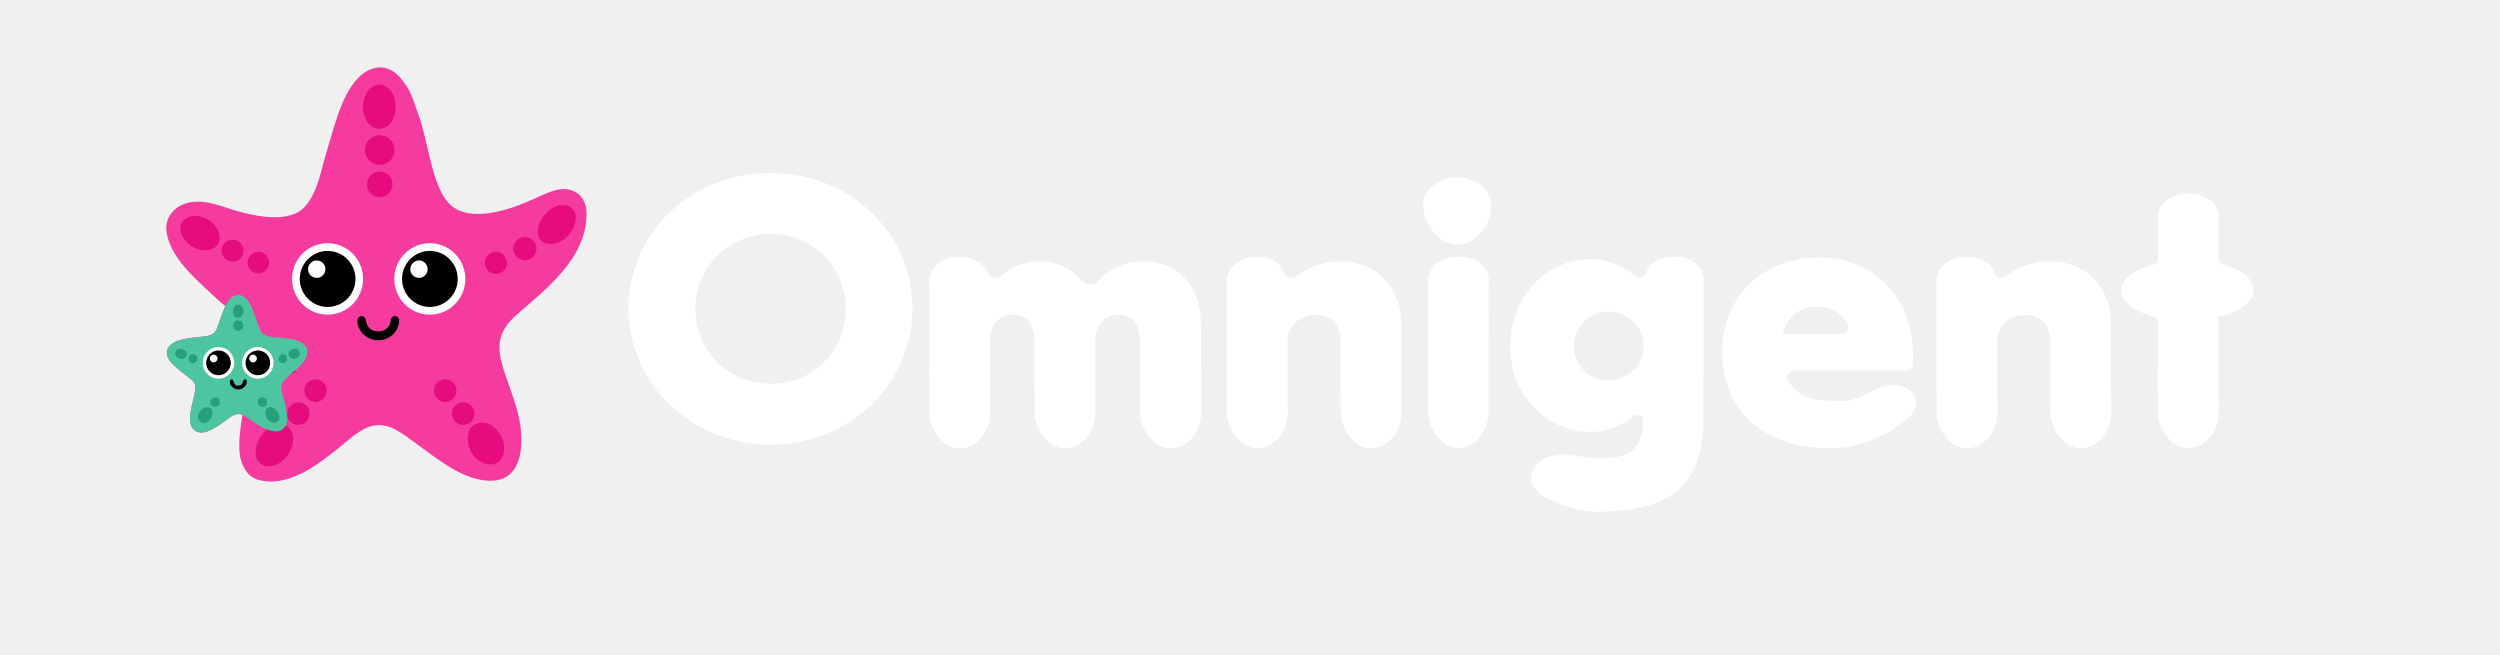
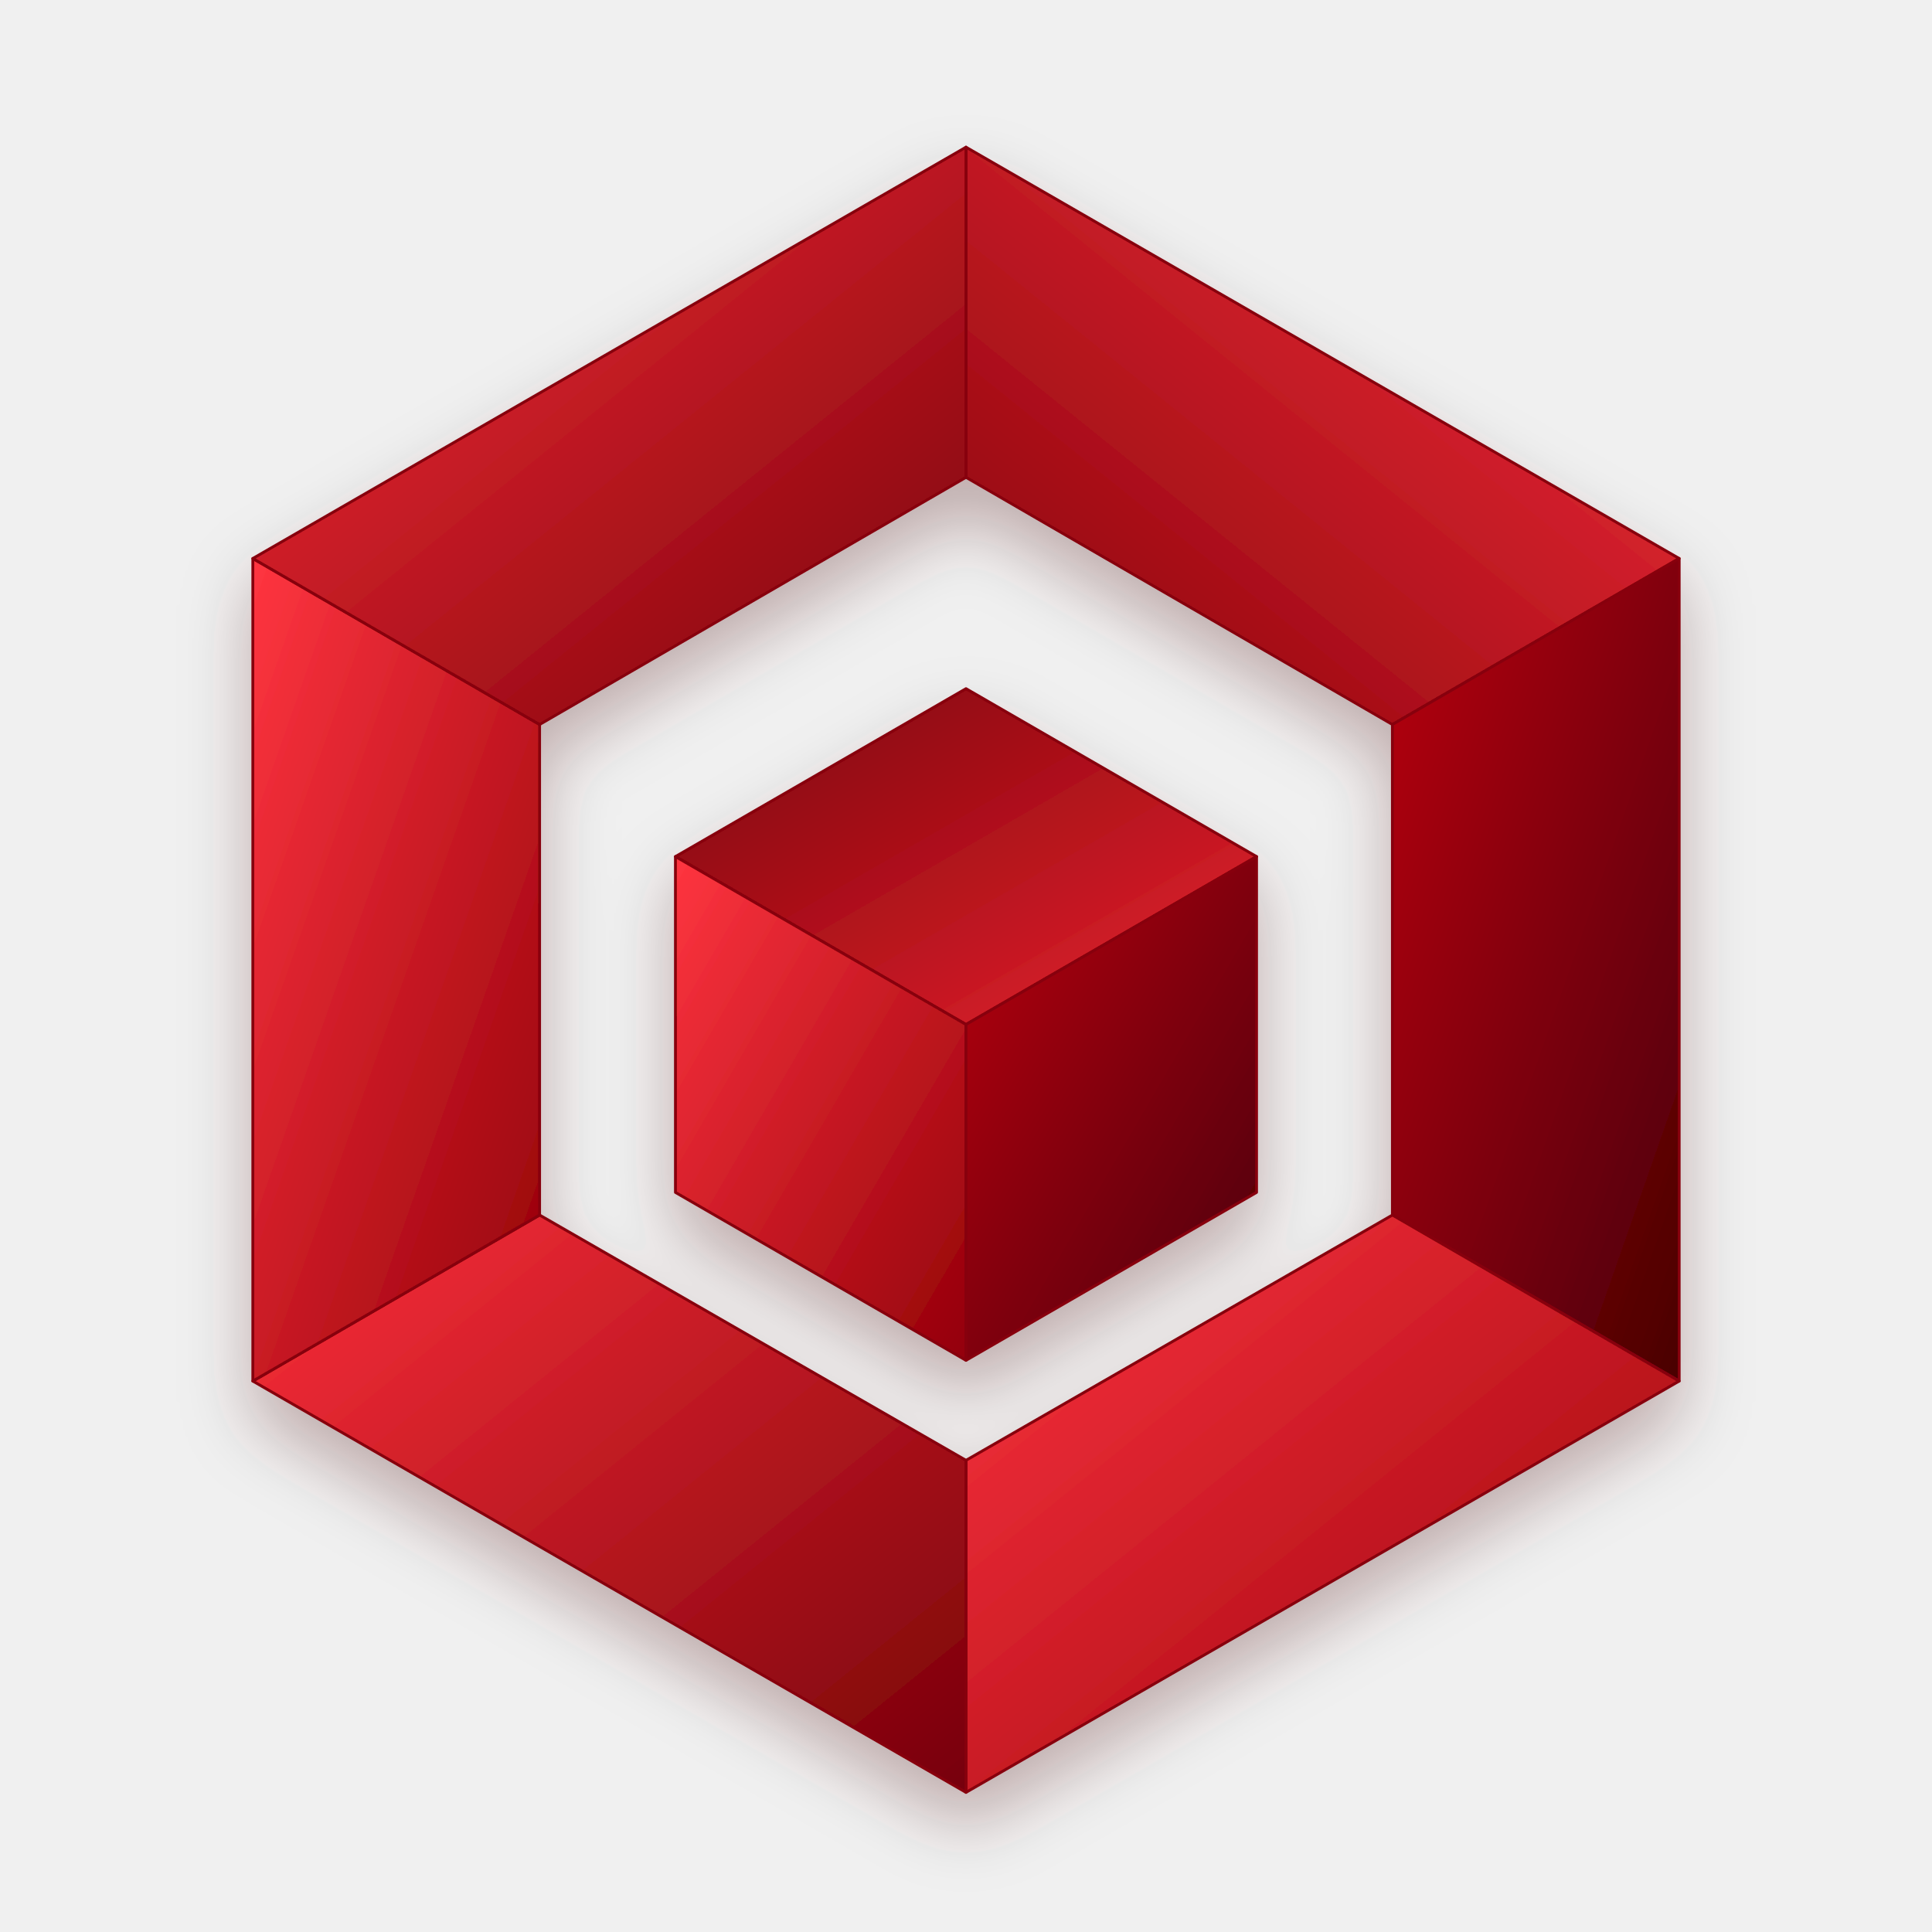
- <svg xmlns="http://www.w3.org/2000/svg" width="1734" height="454" viewBox="0 0 1734 454" fill="none">
-   <path d="M1032.35 191.654C1029.5 180.246 1019.08 178.144 1011.41 178.144C999.802 178.161 990.399 184.5 990.419 196.062L990.487 210.436V282.938C990.487 283.362 990.554 283.785 990.652 284.175V286.379C990.673 297.042 999.496 309.721 1009.85 310.569C1010.71 310.637 1011.59 310.637 1012.49 310.603C1024.01 310.128 1032.45 297.855 1032.42 286.294L1032.3 256.307V232.066C1032.5 230.676 1032.62 229.32 1032.62 228.032L1032.3 207.826V202.486C1032.3 202.317 1032.26 202.147 1032.25 201.977C1032.37 198.468 1033.1 194.553 1032.37 191.654H1032.35ZM1181.34 191.484C1178.56 180.076 1168.39 177.974 1160.9 177.991C1151.92 178.008 1144.31 182.026 1141.54 189.433C1140.49 192.162 1136.51 193.298 1134.03 191.247C1125.46 184.195 1114.87 179.771 1103.08 179.771C1074.57 179.534 1047.5 203.978 1047.5 240.271C1047.5 276.564 1074.8 299.585 1103.08 299.585C1114.31 299.585 1124.68 295.448 1133.21 288.702C1135.67 286.752 1139.66 288.379 1139.66 291.515C1139.66 312.637 1128.5 318.079 1109.02 318.079C1108.39 318.079 1107.82 318.095 1107.32 318.146C1098.92 317.231 1088.99 315.485 1088.99 315.485C1073.72 314.146 1063.95 320.316 1062.14 329.216H1062.17C1062.01 329.962 1061.91 330.724 1061.84 331.504C1061.08 341.539 1077.18 348.116 1084.34 350.574C1091.5 353.032 1104.21 355.779 1113.6 354.795C1114.04 354.745 1114.4 354.677 1114.7 354.592C1162.18 353.456 1181.46 332.979 1181.46 289.871C1181.46 276.581 1181.68 230.778 1181.69 198.045C1181.69 197.384 1181.66 196.706 1181.61 196.027C1181.69 194.383 1181.68 192.824 1181.35 191.468L1181.34 191.484ZM1115.65 263.783C1102.58 263.783 1091.65 253.815 1091.65 240.288C1091.65 226.761 1102.35 216.081 1115.65 216.081C1128.96 216.081 1140.12 226.761 1140.12 240.288C1140.12 253.815 1128.72 263.783 1115.65 263.783ZM832.994 253.578V225.099C832.994 197.807 816.362 181.212 792.864 181.212C777.998 181.212 767.953 187.992 761.688 195.061C758.84 198.299 752.73 198.045 750.032 194.705C743.006 186.026 732.588 181.212 720.658 181.212C709.492 181.212 700.821 185.789 694.559 191.383C691.845 193.807 686.55 192.451 685.464 189.23C685.43 189.128 685.277 188.925 685.04 188.688C684.327 187.179 683.377 185.84 682.257 184.636C682.172 184.433 682.053 184.28 681.85 184.195C677.981 180.314 672.126 178.161 665.576 178.161C653.969 178.177 644.568 184.517 644.585 196.079L644.636 208.012V253.544C644.636 253.9 644.585 254.239 644.585 254.595L644.636 266.529V267.139C644.636 267.139 644.636 267.156 644.636 267.173L644.721 286.667C644.721 297.33 653.63 310.009 664.032 310.874C664.897 310.942 665.797 310.942 666.696 310.908C678.286 310.434 686.788 298.161 686.754 286.599L686.669 265.393V235.83C686.669 225.625 692.608 218.268 702.586 218.268C712.089 218.268 717.553 224.201 717.553 237.966V254.477C717.553 254.477 717.553 254.544 717.553 254.595V255.866V267.139C717.553 267.309 717.587 267.478 717.604 267.648L717.688 286.651C717.688 297.313 726.597 309.992 737.015 310.857C737.879 310.925 738.78 310.925 739.681 310.891C751.27 310.417 759.772 298.144 759.736 286.582L759.601 255.256V237.983C759.601 223.269 767.44 218.285 775.756 218.285C785.258 218.285 790.726 224.218 790.726 237.983V253.426C790.705 253.815 790.674 254.205 790.674 254.595L790.809 286.651C790.809 297.313 799.787 310.009 810.288 310.857C811.174 310.925 812.069 310.925 812.97 310.891C824.662 310.417 833.216 298.144 833.18 286.582L833.045 254.527C833.045 254.222 833.009 253.934 832.994 253.629V253.578ZM1328.61 277.191C1331.16 285.548 1320.59 292.939 1315.12 296.414C1310.29 299.483 1300.56 305.229 1292.88 307.196C1285.9 309.484 1278.11 310.908 1269.37 310.908C1221.64 310.908 1194.56 283.531 1194.56 244.763C1194.56 205.995 1221.87 178.619 1262.49 178.619C1299.07 178.619 1326.85 206.47 1326.85 245.238V251.917C1326.85 254.781 1324.57 257.104 1321.76 257.104H1244.06C1240.75 257.104 1238.28 260.325 1239.8 263.325C1244.89 273.462 1255.53 277.937 1270.56 277.937C1273.48 277.937 1276.23 278.073 1278.83 278.225C1287.21 277.87 1298.88 271.123 1303.08 268.902C1315.48 264.8 1324.76 268.139 1327.94 275.31C1328.2 275.903 1328.44 276.547 1328.63 277.191H1328.61ZM1236.49 231.66H1277.28C1280.66 231.66 1283.12 228.337 1281.56 225.286C1277.4 217.183 1270.17 212.759 1260.01 212.759C1247.43 212.759 1239.81 219.539 1236.49 231.643V231.66ZM1010.59 122.983C997.581 123 987.038 131.544 987.059 142.054L987.209 143.461C987.209 153.157 997.187 168.854 1008.86 169.617C1009.83 169.668 1010.85 169.685 1011.85 169.651C1024.85 169.21 1034.37 153.903 1034.35 143.393L1034.2 141.986C1034.16 131.476 1023.61 122.983 1010.59 122.983ZM1562.94 200.469C1562.6 192.62 1553.06 186.467 1543.97 184.246L1544 184.043C1541.19 184.043 1538.91 181.771 1538.91 178.957V150.699C1538.91 150.699 1538.9 150.581 1538.9 150.513C1538.93 150.174 1538.96 149.818 1538.96 149.462C1538.96 141.071 1529.54 134.256 1517.94 134.256C1506.33 134.256 1496.91 141.071 1496.91 149.462C1496.91 149.513 1496.91 149.58 1496.91 149.631C1496.86 149.902 1496.85 150.174 1496.85 150.445V178.957C1496.85 181.771 1494.57 184.043 1491.76 184.043V184.162C1482.69 186.212 1472.11 192.637 1471.48 199.96H1471.49C1471.43 200.706 1471.41 201.469 1471.44 202.232C1471.8 210.453 1482.29 216.844 1491.76 218.742V219.166C1494.57 219.166 1496.85 221.438 1496.85 224.252V251.205C1496.69 252.205 1496.59 253.239 1496.59 254.29L1496.73 286.345C1496.73 297.008 1505.68 309.704 1516.15 310.552C1517.02 310.62 1517.94 310.62 1518.84 310.586C1530.5 310.111 1539.03 297.838 1539.02 286.278L1538.88 255.849V219.149C1548.45 218.285 1562.15 211.081 1562.87 202.723H1562.85C1562.92 201.977 1562.94 201.215 1562.91 200.452L1562.94 200.469ZM534.574 120C478.983 120 436 161.752 436 213.962C436 266.173 479.475 308.399 534.574 308.399C589.673 308.399 632.911 266.173 632.911 213.962C632.911 161.989 590.148 120 534.574 120ZM534.574 266.156C504.641 266.156 482.309 243.136 482.309 214.183C482.309 185.23 505.116 162.209 534.574 162.209C564.033 162.209 586.585 185.23 586.585 214.183C586.585 243.136 564.491 266.156 534.574 266.156ZM971.955 225.116C971.955 197.841 953.185 181.229 929.92 181.229C916.701 181.229 906.303 185.924 898.92 191.569C896.745 193.231 893.472 192.62 891.81 190.756C891.52 190.332 891.251 189.891 890.977 189.433C890.977 189.433 890.977 189.433 890.977 189.416C887.973 184.382 885.276 178.194 871.818 178.161C860.214 178.177 850.811 184.517 850.827 196.079V199.35V267.122C850.827 267.376 850.863 267.614 850.899 267.851L850.982 286.616C850.982 297.279 859.924 309.976 870.379 310.823C871.243 310.891 872.144 310.891 873.04 310.857C884.68 310.382 893.203 298.109 893.167 286.549L893.084 267.122C893.084 267.122 893.084 267.105 893.084 267.088V235.779C893.084 225.574 902.347 218.454 911.849 218.454C922.303 218.454 929.905 223.913 929.905 237.914V267.088C929.905 267.292 929.941 267.495 929.972 267.699L930.06 286.599C930.06 297.262 938.95 309.942 949.353 310.806C950.218 310.874 951.119 310.874 952.015 310.84C963.587 310.365 972.074 298.093 972.058 286.532L971.97 265.885V225.099L971.955 225.116ZM1464.21 225.116C1464.21 197.841 1445.44 181.229 1422.18 181.229C1408.96 181.229 1398.56 185.924 1391.18 191.569C1388.18 193.875 1383 191.874 1383 188.077C1383 187.619 1382.22 186.06 1381.08 185.026C1377.25 180.652 1371.07 178.161 1364.06 178.161C1352.45 178.177 1343.05 184.517 1343.07 196.079V199.35V267.122C1343.07 267.376 1343.11 267.614 1343.14 267.851L1343.23 286.616C1343.23 297.279 1352.17 309.976 1362.62 310.823C1363.48 310.891 1364.38 310.891 1365.28 310.857C1376.92 310.382 1385.44 298.109 1385.41 286.549L1385.32 267.122C1385.32 267.122 1385.32 267.105 1385.32 267.088V235.779C1385.32 225.574 1394.59 218.454 1404.09 218.454C1414.55 218.454 1422.15 223.913 1422.15 237.914V267.088C1422.15 267.292 1422.18 267.495 1422.22 267.699L1422.3 286.599C1422.3 297.262 1431.19 309.942 1441.59 310.806C1442.46 310.874 1443.36 310.874 1444.26 310.84C1455.83 310.365 1464.32 298.093 1464.3 286.532L1464.21 265.885V225.099V225.116Z" fill="white" />
-   <path d="M156.293 212.265L156.107 212.131C153.518 210.248 149.473 206.479 147.012 204.154C134.88 192.686 119.208 179.437 115.725 162.304C113.404 150.892 121.396 141.92 132.327 140.246C143.869 138.479 153.555 143.313 164.354 146.336C176.453 149.721 192.628 153.168 204.692 148.153C217.889 142.667 221.841 122.063 225.335 109.415C226.808 104.237 228.325 99.071 229.884 93.918C234.427 78.503 242.436 50.358 261.004 46.947C270.05 45.703 275.955 51.011 280.743 57.852C285.865 65.167 287.372 71.754 290.312 79.786C296.549 96.824 298.553 121.259 307.899 136.541C309.594 139.323 311.805 141.75 314.412 143.69C326.469 152.564 347.725 147.009 360.491 142.066C364.227 140.61 367.924 139.053 371.576 137.399C380.454 133.358 391.472 127.481 400.747 134.197C404.099 136.624 406.469 141.736 406.73 145.823C408.4 171.971 388.39 192.131 370.433 207.833L362.095 215.045C357.72 218.811 354.414 221.468 351.038 226.304C343.194 237.544 346.83 249.191 350.847 261.019C355.25 273.978 360.691 286.91 361.505 300.758C361.991 309.333 361.274 319.441 355.861 326.509C352.721 330.61 348.103 332.839 343.029 333.329C323.227 335.049 303.732 318.567 288.609 307.592C283.192 303.661 276.774 298.683 270.734 296.359C267.291 295.002 263.558 294.563 259.897 295.088C250.554 296.39 241.899 305.128 234.44 311.081C219.444 323.052 198.709 338.892 178.316 332.554C170.591 330.154 166.507 320.608 166.091 313.218C165.562 305.055 166.797 295.989 168.155 287.91C167.988 287.78 167.548 287.565 167.349 287.499C163.163 286.083 159.712 289.439 156.662 291.591C151.917 294.937 142.775 302.057 136.69 299.455C127.493 295.525 133.788 280.064 134.987 272.905C135.25 271.343 135.772 269.653 135.548 268.095C135.363 266.806 134.829 265.595 134.005 264.591C132.782 263.073 131.083 262.03 129.533 260.769C125.193 257.239 118.907 253.14 116.416 248C115.553 246.219 115.465 243.783 116.276 241.987C119.724 235.005 131.17 234.64 137.77 233.781C143.992 232.972 149.057 233.461 151.05 226.223C151.381 225.022 152.027 223.499 152.444 222.288C153.61 218.897 154.822 215.534 156.293 212.265Z" fill="#F53B9D" />
-   <path d="M156.293 212.264C156.82 210.319 159.918 206.323 161.945 205.385C167.305 202.904 170.907 206.443 173.373 210.868C176.916 217.228 177.747 224.471 181.498 230.578C182.183 231.693 184.012 232.671 185.231 233.035C188.389 233.906 191.586 233.919 194.78 234.201C199.391 234.605 205.658 235.41 209.576 237.87C210.822 238.652 211.932 240.027 212.799 241.132C213.374 244.949 213.423 246.854 211.029 250.241C209.299 252.69 207.088 254.63 205.006 256.743C203.689 257.694 203.095 258.077 202.019 259.293C193.077 266.564 194.271 267.878 197.412 278.799C198.354 282.072 198.484 285.077 199.206 288.14L199.423 290.084C199.189 291.425 198.913 293.98 198.359 295.057C195.138 300.703 189.92 299.747 184.771 297.732C182.213 296.911 175.995 292.764 173.598 291.181C171.657 289.9 170.493 288.739 168.155 287.91C167.988 287.78 167.548 287.565 167.349 287.499C163.163 286.083 159.712 289.439 156.662 291.591C151.917 294.937 142.775 302.057 136.69 299.455C127.493 295.525 133.788 280.064 134.987 272.905C135.25 271.343 135.772 269.653 135.548 268.094C135.363 266.806 134.829 265.595 134.005 264.591C132.782 263.073 131.083 262.029 129.533 260.768C125.193 257.238 118.907 253.14 116.416 248C115.553 246.218 115.465 243.782 116.276 241.987C119.724 235.005 131.17 234.639 137.77 233.781C143.992 232.972 149.057 233.461 151.05 226.223C151.381 225.022 152.027 223.499 152.444 222.288C153.61 218.897 154.822 215.534 156.293 212.264Z" fill="#4DC5A0" />
-   <path d="M142.637 282.401C150.061 281.975 147.814 291.76 142.272 293.292C141.29 293.322 140.374 293.398 139.497 292.961C135.907 291.173 137.423 286.191 139.825 284.037C140.925 283.051 141.338 282.846 142.637 282.401Z" fill="#26A079" />
-   <path d="M186.586 282.407C187.651 282.313 188.12 282.271 189.121 282.7C191.031 283.537 192.54 285.094 193.322 287.036C194.365 289.683 194.044 292.095 191.19 293.119C190.655 293.179 190.116 293.197 189.578 293.172C185.449 292.998 183.877 288.233 184.079 284.692C184.872 283.507 185.403 283.117 186.586 282.407Z" fill="#26A079" />
-   <path d="M164.075 211.424C164.882 211.361 165.703 211.392 166.515 211.403C169.787 213.404 169.852 218.58 166.214 220.252C160.687 221.513 160.299 212.686 164.075 211.424Z" fill="#26A079" />
-   <path d="M123.734 241.965C125.166 241.891 126.225 241.769 127.536 242.5C129.794 243.758 129.97 245.837 128.792 247.926C128.306 248.26 127.689 248.604 127.176 248.908C122.172 249.808 119.28 244.215 123.734 241.965Z" fill="#26A079" />
-   <path d="M203.265 241.788C204.431 241.714 205.313 241.816 206.428 242.144C208.797 244.951 208.474 247.714 204.743 248.916C199.431 249.127 198.353 243.924 203.265 241.788Z" fill="#26A079" />
-   <path d="M160.129 263.201C162.889 263.114 161.384 265.867 163.554 267.137C164.361 267.565 165.906 267.503 166.717 267.212C168.811 266.463 167.688 263.705 170.048 263.031C171.437 263.343 171.254 264.961 170.998 266.018C170.83 266.483 170.608 267.025 170.329 267.428C169.359 268.852 167.835 269.793 166.136 270.022C164.442 270.271 162.723 269.79 161.4 268.698C159.823 267.404 158.531 264.974 160.129 263.201Z" fill="black" />
-   <path d="M163.849 222.28C165.435 222.176 167.32 222.287 168.151 223.818C169.457 226.223 168.561 228.186 166.434 229.387C165.645 229.452 164.845 229.403 164.052 229.379C161.705 228.029 161.716 227.023 161.788 224.523C162.439 223.384 162.759 222.992 163.849 222.28Z" fill="#26A079" />
-   <path d="M181.029 275.583C184.725 275.189 185.338 277.389 185.163 280.522C184.369 281.379 183.999 281.738 182.95 282.24C181.414 282.303 179.985 281.995 179.138 280.556C178.672 279.763 178.564 278.808 178.841 277.93C179.236 276.646 179.918 276.155 181.029 275.583Z" fill="#26A079" />
-   <path d="M148.213 275.57C152.186 275.289 152.525 277.259 152.255 280.623C151.473 281.345 150.949 281.663 150.06 282.243C145.363 282.352 144.36 277.735 148.213 275.57Z" fill="#26A079" />
-   <path d="M133.269 245.694C137.418 245.653 138.184 249.969 134.579 251.855C133.915 251.941 133.192 251.946 132.572 251.663C131.796 251.304 131.206 250.632 130.947 249.813C130.644 248.894 130.748 247.886 131.234 247.049C131.765 246.134 132.313 245.929 133.269 245.694Z" fill="#26A079" />
-   <path d="M195.474 245.697C195.609 245.689 195.744 245.684 195.879 245.68C198.948 245.611 199.121 247.606 199.042 250.065C198.311 251.091 197.996 251.372 196.854 251.879C196.284 251.884 195.862 251.876 195.303 251.728C194.496 251.515 193.818 250.965 193.441 250.216C192.43 248.243 193.688 246.537 195.474 245.697Z" fill="#26A079" />
-   <path d="M198.36 295.057C205.795 300.214 203.858 309.422 199.388 315.843C195.555 321.349 187.384 326.107 181.127 321.786C174.679 317.331 177.403 307.278 181.186 302.014C182.293 300.474 183.663 299.183 184.771 297.732C189.92 299.747 195.138 300.703 198.36 295.057Z" fill="#E60C7F" />
-   <path d="M199.206 288.141C199.139 286.599 199.126 285.667 199.721 284.188C201.027 280.943 203.816 279.014 207.309 279.021C211.713 279.029 214.959 282.64 214.7 287.026C214.464 291.955 210.658 295.15 205.822 294.645C203.149 294.365 201.772 293.13 200.184 291.115C199.917 290.782 199.663 290.437 199.423 290.084L199.206 288.141Z" fill="#E60C7F" />
-   <path d="M205.006 256.743C204.905 259.035 203.855 258.96 202.019 259.293C203.095 258.077 203.688 257.694 205.006 256.743Z" fill="#E60C7F" />
-   <path d="M333.504 293.187C341.538 291.987 348.576 301.53 349.542 308.676C350.392 314.972 348.064 321.305 340.995 322.079C336.725 322.122 335.298 321.51 331.766 319.135C323.313 313.456 320.027 294.672 333.504 293.187Z" fill="#E60C7F" />
-   <path d="M261.552 58.808C275.272 57.597 277.855 78.8 269.949 86.529C268.203 88.238 267.103 88.659 264.771 89.178C258.592 90.219 254.412 85.824 252.683 80.329C251.04 75.265 251.512 69.746 253.992 65.038C255.793 61.632 257.919 59.907 261.552 58.808Z" fill="#E60C7F" />
-   <path d="M389.468 142.215C406.378 141.581 399.857 166.632 383.38 169.295C379.532 169.371 375.413 168.462 373.794 164.39C370.11 155.118 380.414 142.888 389.468 142.215Z" fill="#E60C7F" />
-   <path d="M133.822 149.835C151.196 148.781 160.181 171.082 143.692 173.643C126.537 174.248 117.128 152.393 133.822 149.835Z" fill="#E60C7F" />
-   <path d="M261.76 93.858C267.383 92.947 272.668 96.821 273.529 102.486C274.392 108.152 270.499 113.438 264.861 114.26C259.287 115.073 254.103 111.21 253.251 105.608C252.399 100.005 256.197 94.76 261.76 93.858Z" fill="#E60C7F" />
-   <path d="M261.712 119.113C266.496 118.187 271.127 121.32 272.077 126.128C273.028 130.935 269.945 135.613 265.172 136.601C260.356 137.598 255.654 134.46 254.695 129.609C253.735 124.757 256.883 120.047 261.712 119.113Z" fill="#E60C7F" />
-   <path d="M249.789 219.371C250.785 219.277 251.661 219.157 252.491 219.817C253.684 220.763 253.75 222.414 254.097 223.784C254.911 227 257.126 229.142 260.364 229.676C264.404 230.343 268.583 229.041 270.3 224.998C271.106 223.35 270.688 220.777 272.41 219.68C273.76 218.819 275.687 219.243 276.416 220.722C277.277 222.467 276.664 224.749 276.135 226.499C273.642 233.255 266.713 236.973 259.776 235.784C256.399 235.246 252.323 232.967 250.429 230.003C248.545 227.057 246.036 221.83 249.789 219.371Z" fill="black" />
-   <path d="M363.13 164.423C367.52 163.9 371.504 167.053 372.03 171.47C372.557 175.886 369.428 179.898 365.039 180.435C360.641 180.973 356.643 177.817 356.115 173.391C355.586 168.964 358.73 164.947 363.13 164.423Z" fill="#E60C7F" />
-   <path d="M308.352 263.092C312.687 262.855 316.388 266.206 316.607 270.568C316.827 274.932 313.48 278.642 309.145 278.845C304.832 279.048 301.167 275.704 300.949 271.366C300.731 267.027 304.04 263.328 308.352 263.092Z" fill="#E60C7F" />
-   <path d="M319.593 279.167C323.799 278.219 327.974 280.87 328.937 285.097C329.9 289.322 327.288 293.538 323.091 294.529C318.866 295.525 314.638 292.875 313.669 288.617C312.698 284.361 315.356 280.121 319.593 279.167Z" fill="#E60C7F" />
-   <path d="M216.949 263.366C221.124 262.293 225.372 264.833 226.43 269.036C227.487 273.24 224.952 277.508 220.772 278.562C216.606 279.614 212.38 277.072 211.326 272.883C210.271 268.693 212.787 264.437 216.949 263.366Z" fill="#E60C7F" />
-   <path d="M342.359 174.811C346.496 173.921 350.566 176.569 351.458 180.728C352.351 184.888 349.728 188.989 345.596 189.895C341.451 190.805 337.36 188.157 336.465 183.985C335.57 179.813 338.211 175.702 342.359 174.811Z" fill="#E60C7F" />
-   <path d="M160.686 166.203C164.847 165.848 168.517 168.925 168.92 173.107C169.323 177.288 166.308 181.017 162.158 181.473C159.428 181.772 156.749 180.572 155.144 178.33C153.54 176.089 153.257 173.152 154.404 170.642C155.551 168.132 157.95 166.437 160.686 166.203Z" fill="#E60C7F" />
-   <path d="M178.79 174.666C182.92 174.459 186.428 177.674 186.606 181.83C186.785 185.986 183.567 189.493 179.435 189.646C175.341 189.797 171.894 186.595 171.717 182.478C171.54 178.36 174.699 174.871 178.79 174.666Z" fill="#E60C7F" />
-   <path d="M296.498 168.725C310.115 167.823 321.866 178.234 322.703 191.942C323.54 205.649 313.144 217.43 299.519 218.211C285.98 218.989 274.363 208.605 273.531 194.982C272.699 181.359 282.966 169.622 296.498 168.725Z" fill="#FEFEFE" />
-   <path d="M298.428 174.041C309.091 174.187 317.618 183.003 317.475 193.734C317.333 204.464 308.576 213.048 297.914 212.908C287.247 212.769 278.713 203.951 278.855 193.216C278.997 182.48 287.761 173.895 298.428 174.041Z" fill="black" />
-   <path d="M289.849 180.684C293.12 180.264 296.117 182.571 296.569 185.858C297.022 189.145 294.762 192.186 291.501 192.677C289.36 192.999 287.212 192.139 285.877 190.425C284.541 188.71 284.223 186.406 285.045 184.39C285.867 182.375 287.702 180.959 289.849 180.684Z" fill="#FEFEFE" />
-   <path d="M225.573 168.725C239.19 167.823 250.942 178.234 251.778 191.942C252.615 205.649 242.219 217.43 228.595 218.211C215.055 218.989 203.438 208.605 202.606 194.982C201.775 181.359 212.041 169.622 225.573 168.725Z" fill="#FEFEFE" />
-   <path d="M227.504 174.041C238.167 174.187 246.693 183.003 246.551 193.734C246.409 204.464 237.652 213.048 226.99 212.908C216.322 212.769 207.788 203.951 207.93 193.216C208.073 182.48 216.837 173.895 227.504 174.041Z" fill="black" />
-   <path d="M218.925 180.684C222.195 180.264 225.192 182.571 225.645 185.858C226.098 189.145 223.837 192.186 220.577 192.677C218.436 192.999 216.288 192.139 214.952 190.425C213.617 188.71 213.299 186.406 214.121 184.39C214.943 182.375 216.777 180.959 218.925 180.684Z" fill="#FEFEFE" />
-   <path d="M150.81 240.721C156.837 240.322 162.038 244.929 162.408 250.996C162.778 257.063 158.177 262.276 152.147 262.622C146.155 262.966 141.014 258.371 140.646 252.342C140.278 246.313 144.821 241.118 150.81 240.721Z" fill="#FEFEFE" />
-   <path d="M151.664 243.074C156.383 243.138 160.157 247.04 160.094 251.789C160.031 256.538 156.156 260.337 151.437 260.275C146.716 260.213 142.939 256.311 143.002 251.56C143.065 246.809 146.943 243.009 151.664 243.074Z" fill="black" />
-   <path d="M147.868 246.014C149.315 245.828 150.642 246.849 150.842 248.303C151.042 249.758 150.042 251.104 148.599 251.321C147.651 251.464 146.701 251.083 146.11 250.325C145.519 249.566 145.378 248.546 145.742 247.654C146.106 246.762 146.918 246.136 147.868 246.014Z" fill="#FEFEFE" />
-   <path d="M178.115 240.721C184.141 240.322 189.342 244.929 189.712 250.996C190.082 257.063 185.481 262.276 179.452 262.622C173.459 262.966 168.318 258.371 167.95 252.342C167.582 246.313 172.126 241.118 178.115 240.721Z" fill="#FEFEFE" />
-   <path d="M178.969 243.074C183.688 243.138 187.462 247.04 187.399 251.789C187.336 256.538 183.46 260.337 178.741 260.275C174.02 260.213 170.244 256.311 170.306 251.56C170.369 246.809 174.248 243.009 178.969 243.074Z" fill="black" />
-   <path d="M175.172 246.014C176.619 245.828 177.946 246.849 178.146 248.303C178.347 249.758 177.346 251.104 175.903 251.321C174.956 251.464 174.005 251.083 173.414 250.325C172.823 249.566 172.682 248.546 173.046 247.654C173.41 246.762 174.222 246.136 175.172 246.014Z" fill="#FEFEFE" />
+ <svg xmlns="http://www.w3.org/2000/svg" viewBox="0 0 1024 1024" role="img" aria-labelledby="title">
+   <defs>
+     <linearGradient id="topLeft" x1="0" y1="0" x2="1" y2="1">
+       <stop offset="0" stop-color="#ff303b" />
+       <stop offset="1" stop-color="#760008" />
+     </linearGradient>
+     <linearGradient id="topRight" x1="0" y1="1" x2="1" y2="0">
+       <stop offset="0" stop-color="#830008" />
+       <stop offset="1" stop-color="#ff3340" />
+     </linearGradient>
+     <linearGradient id="sideLight" x1="0" y1="0" x2="1" y2="1">
+       <stop offset="0" stop-color="#ff3540" />
+       <stop offset="1" stop-color="#930009" />
+     </linearGradient>
+     <linearGradient id="sideDark" x1="0" y1="0" x2="1" y2="1">
+       <stop offset="0" stop-color="#b80012" />
+       <stop offset="1" stop-color="#4a0004" />
+     </linearGradient>
+     <linearGradient id="centerTop" x1="0" y1="0" x2="1" y2="1">
+       <stop offset="0" stop-color="#7a0008" />
+       <stop offset="1" stop-color="#e92430" />
+     </linearGradient>
+     <filter id="softShadow" x="-20%" y="-20%" width="140%" height="150%">
+       <feDropShadow dx="0" dy="18" stdDeviation="18" flood-color="#430005" flood-opacity=".28" />
+     </filter>
+   </defs>
+   <g filter="url(#softShadow)" stroke="#870009" stroke-width="1.5" stroke-linejoin="round">
+     <path d="M512 78 890 296 738 384 512 253Z" fill="url(#topRight)" />
+     <path d="M890 296v436l-152-88V384Z" fill="url(#sideDark)" />
+     <path d="m890 732-378 218V774l226-130Z" fill="url(#sideLight)" />
+     <path d="M512 950 134 732l152-88 226 130Z" fill="url(#topLeft)" />
+     <path d="M134 732V296l152 88v260Z" fill="url(#sideLight)" />
+     <path d="M134 296 512 78v175L286 384Z" fill="url(#topLeft)" />
+     <path d="m512 365 154 89-154 89-154-89Z" fill="url(#centerTop)" />
+     <path d="m358 454 154 89v178l-154-89Z" fill="url(#sideLight)" />
+     <path d="m512 543 154-89v178l-154 89Z" fill="url(#sideDark)" />
+   </g>
</svg>
